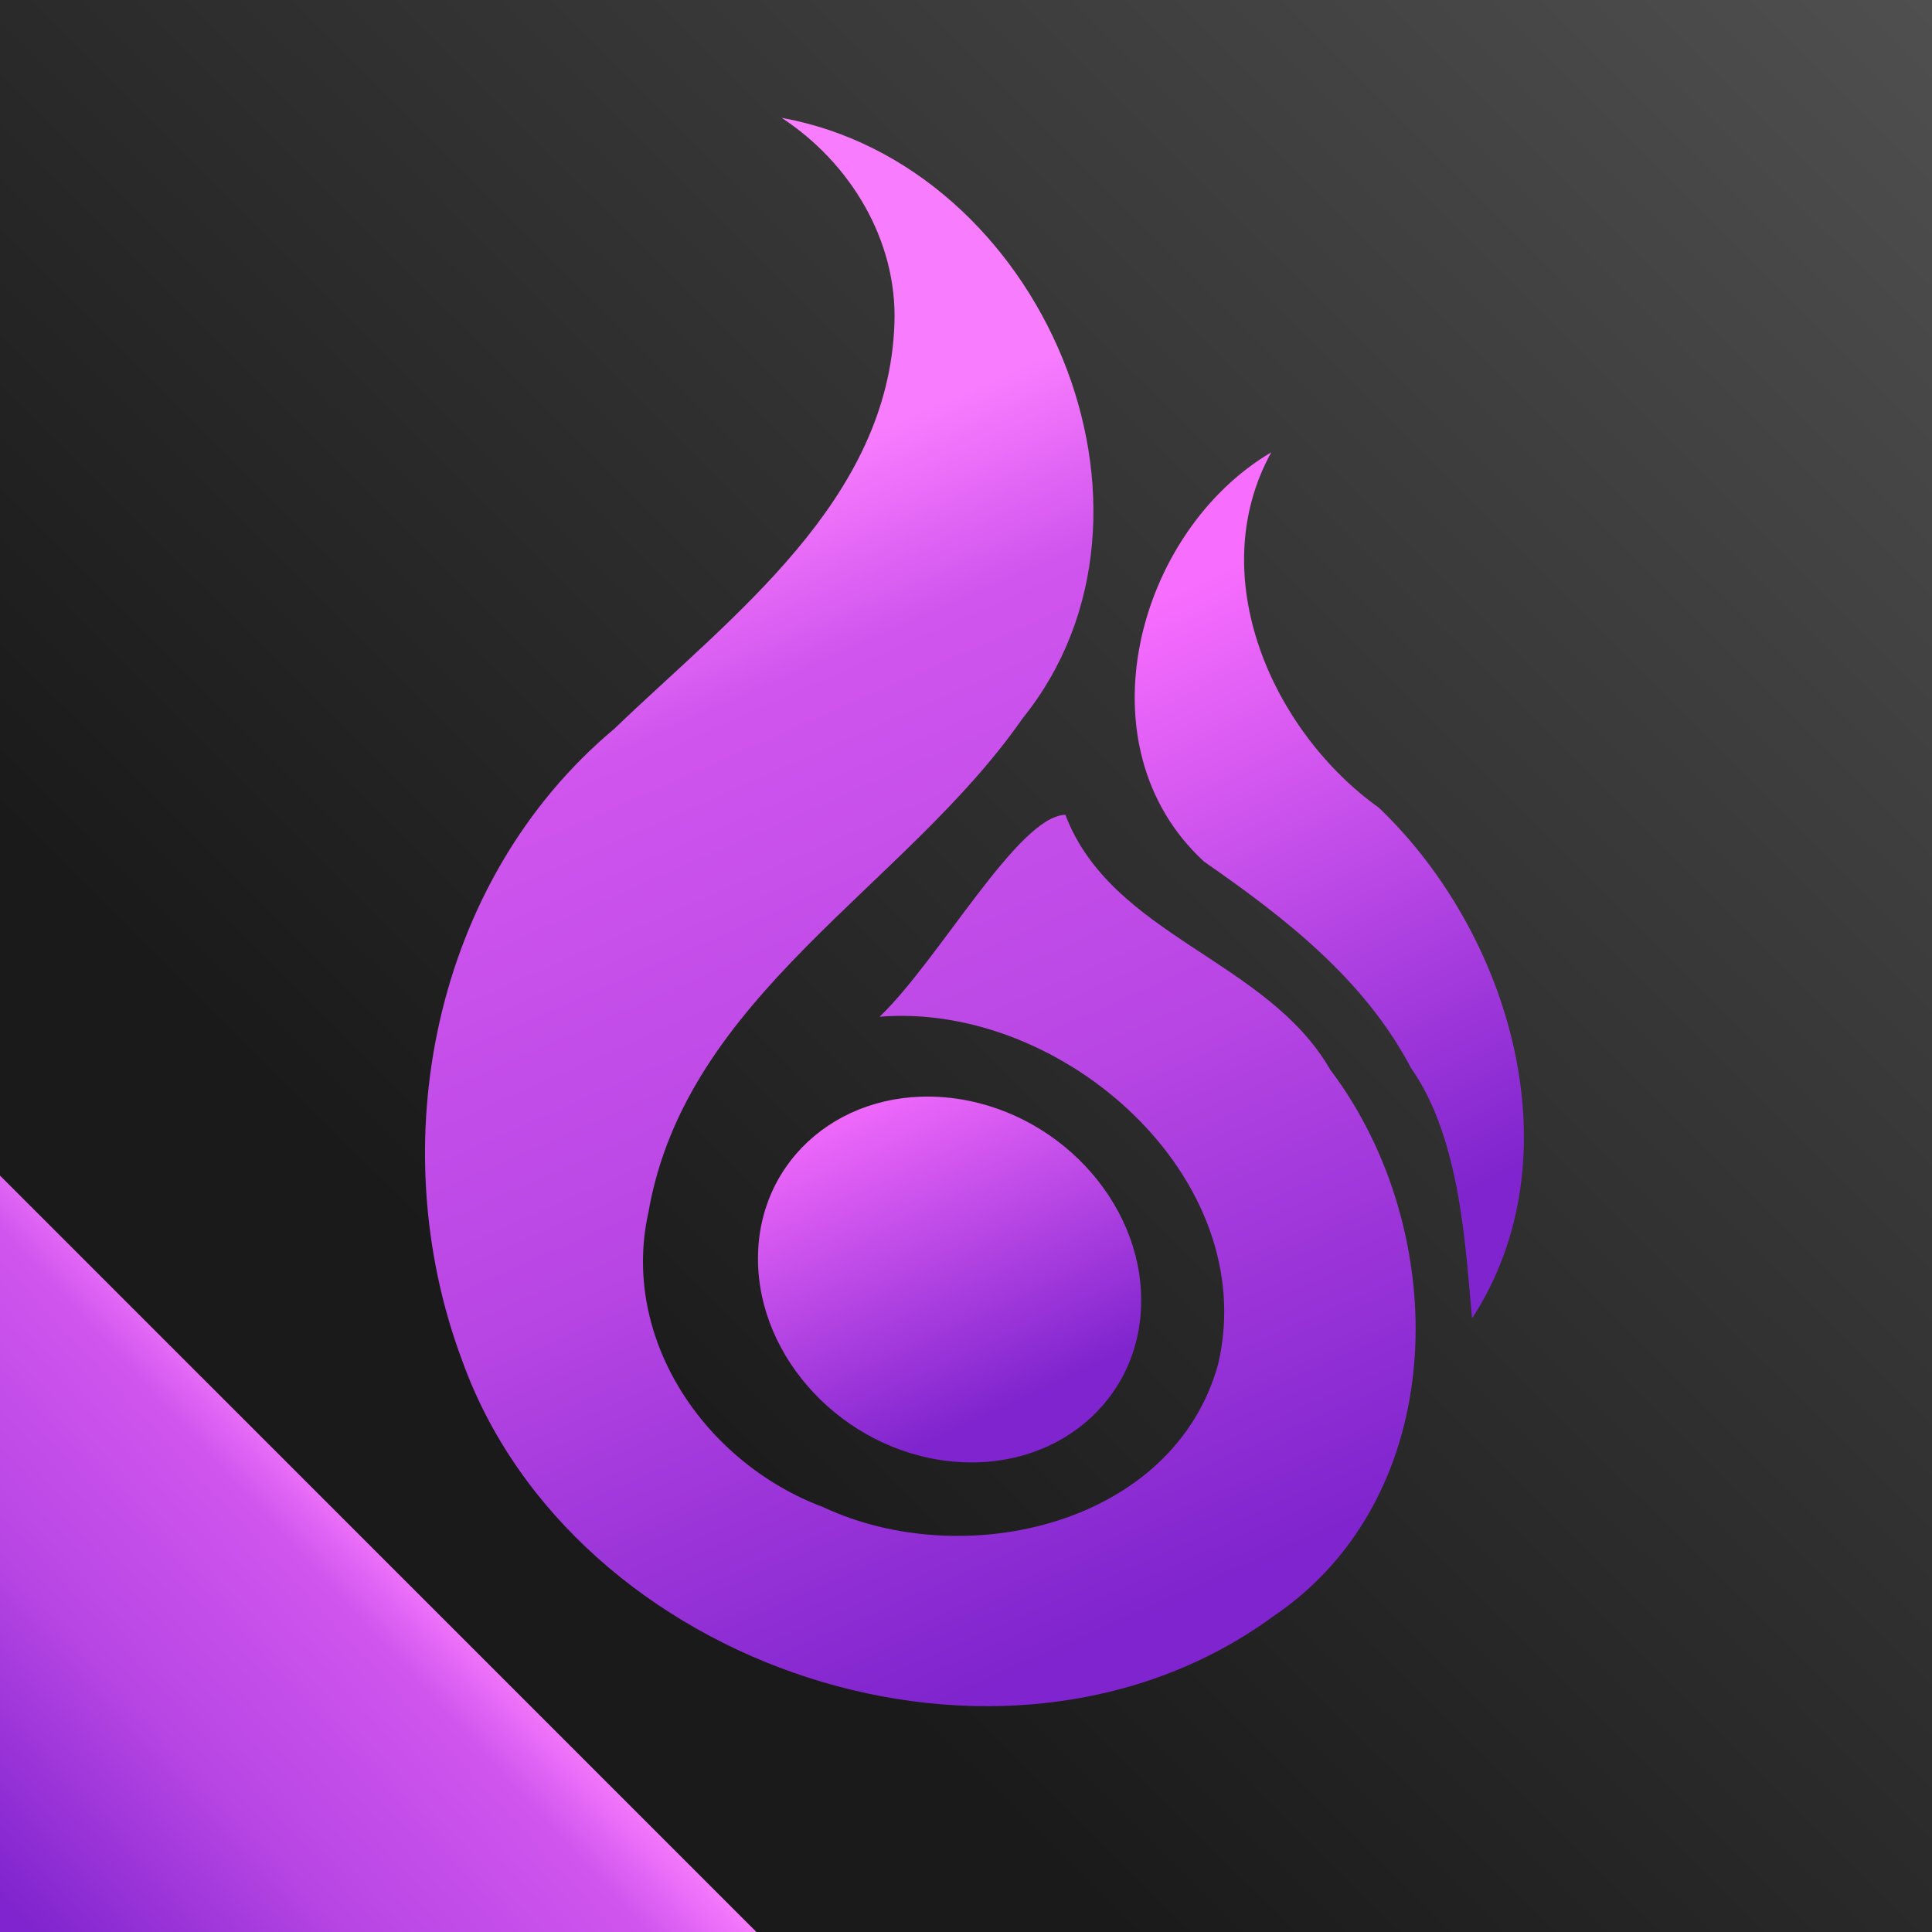
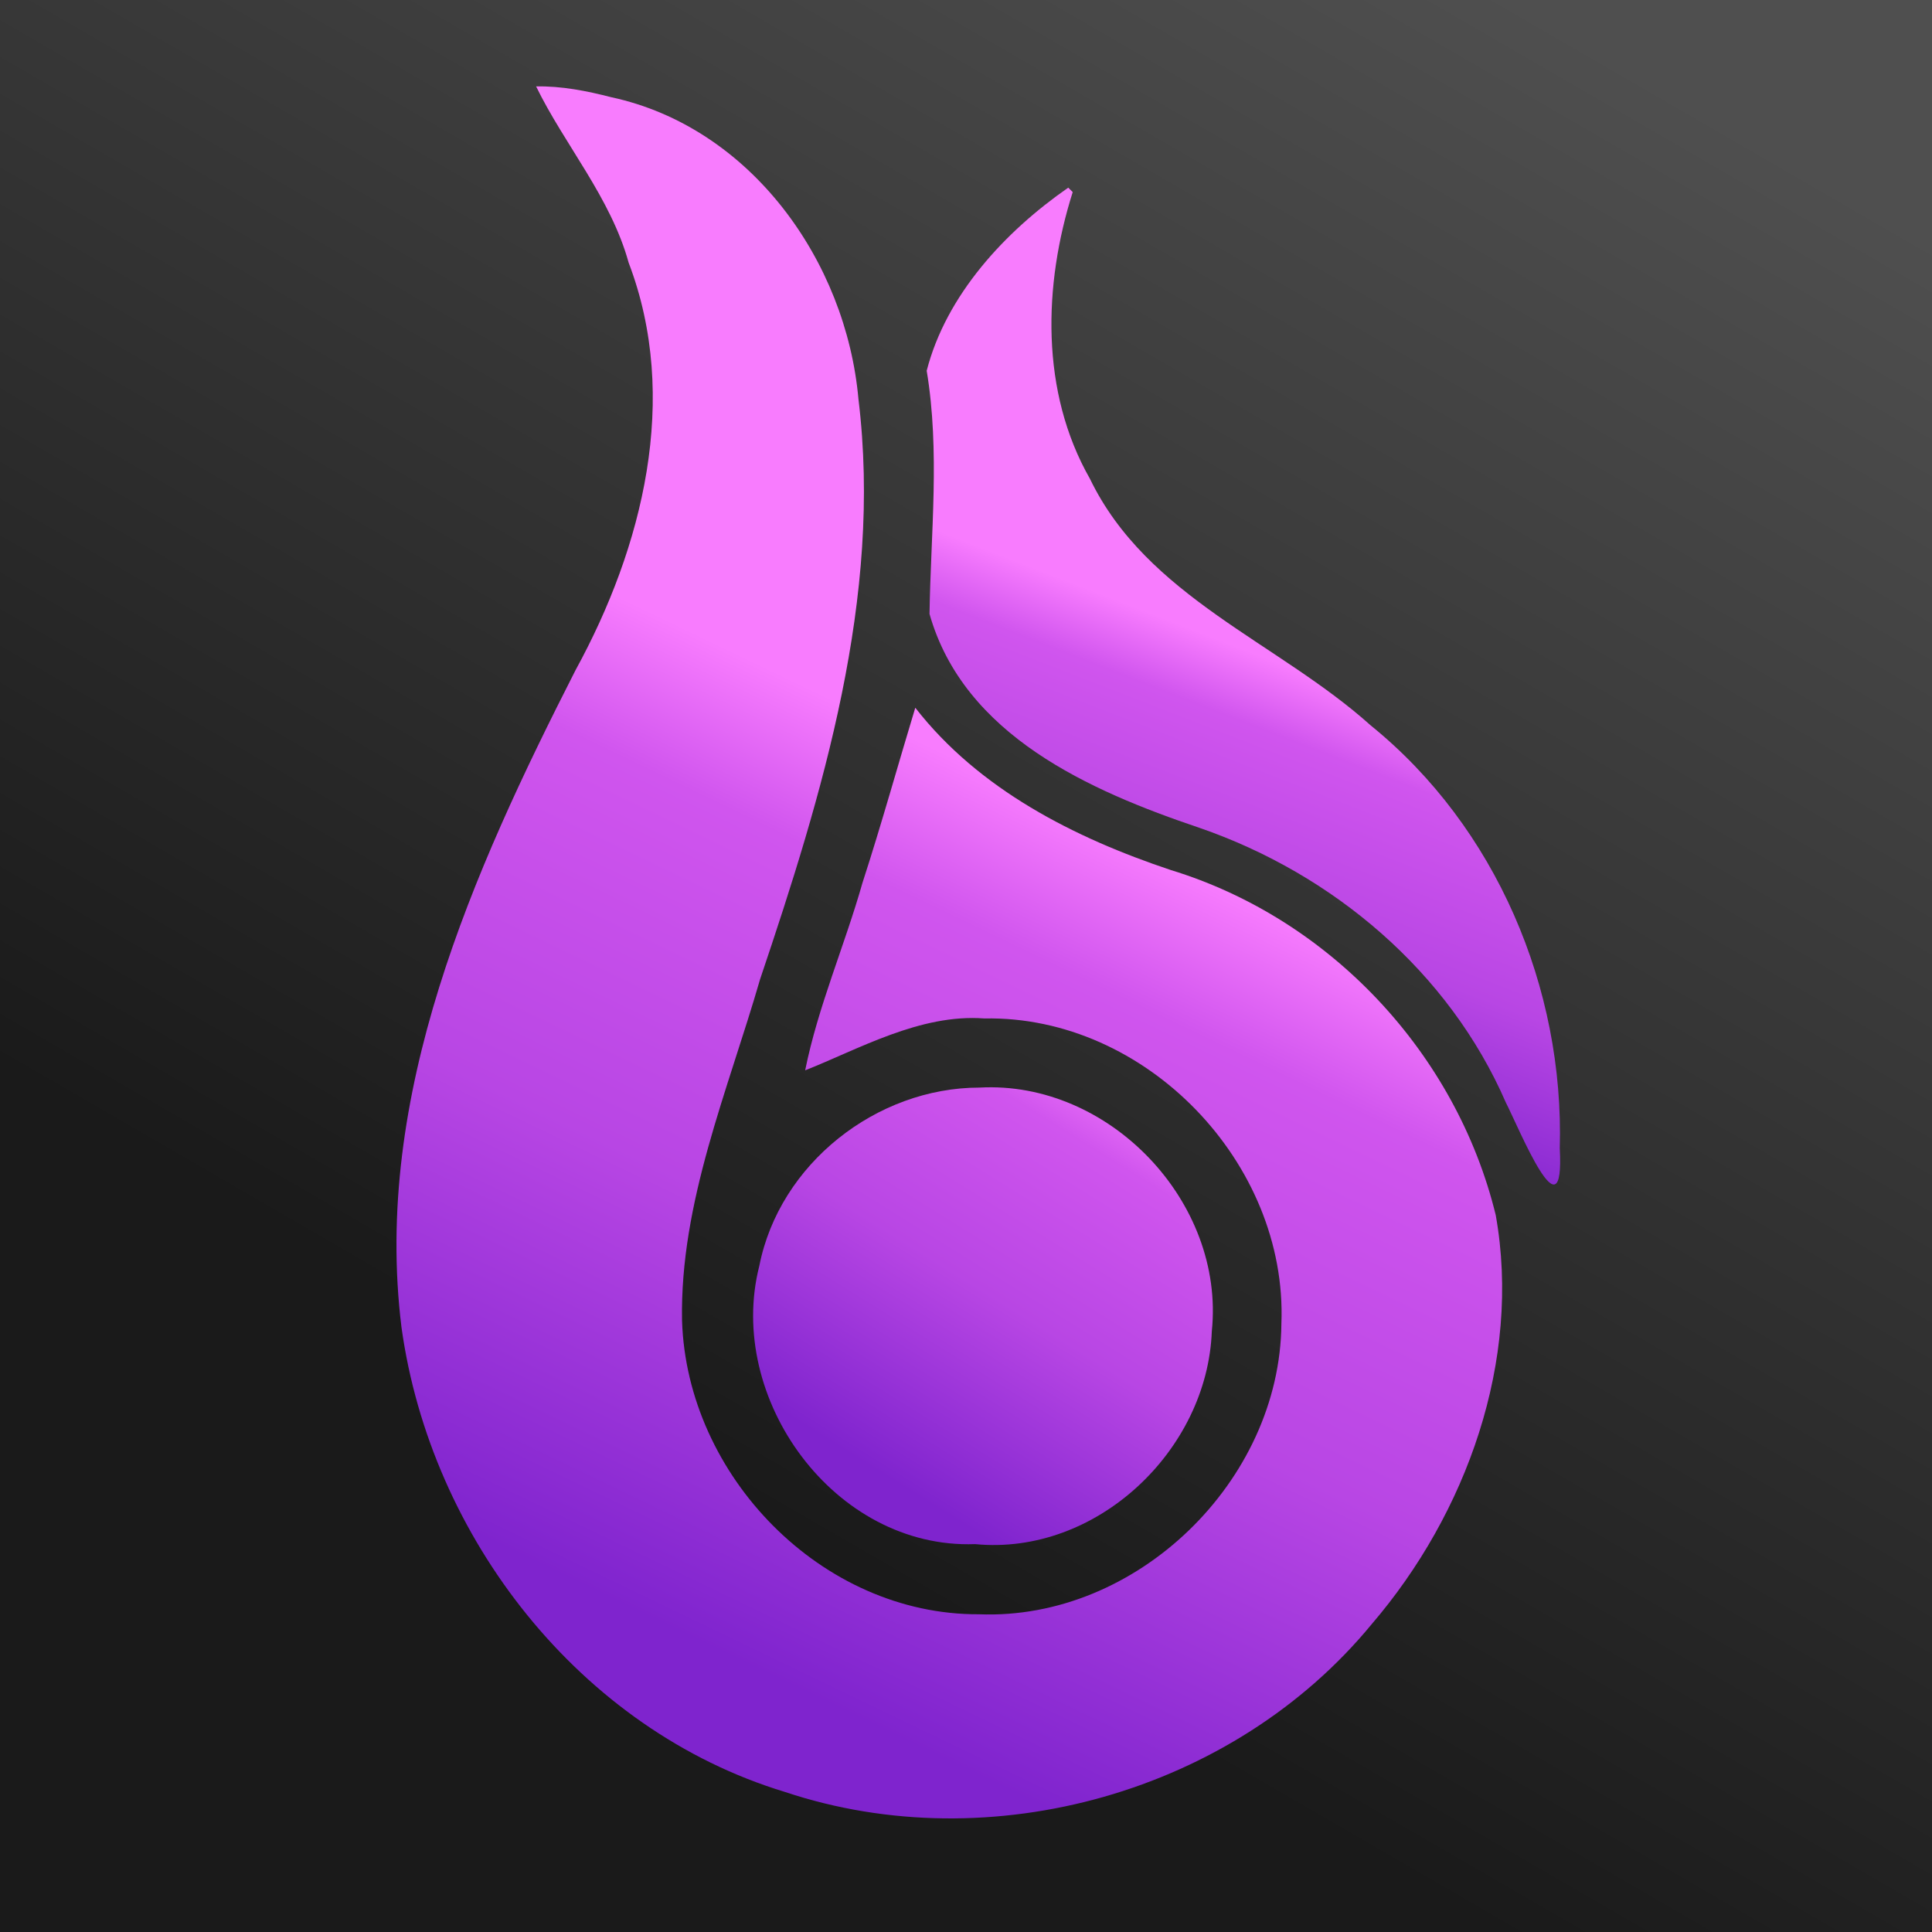
- <svg xmlns="http://www.w3.org/2000/svg" xmlns:xlink="http://www.w3.org/1999/xlink" version="1.1" id="svg1" width="1024" height="1024" viewBox="0 0 1024 1024">
-   <defs id="defs1">
-     <linearGradient id="linearGradient187">
-       <stop style="stop-color:#1a1a1a;stop-opacity:1;" offset="0.286" id="stop187" />
-       <stop style="stop-color:#4f4f4f;stop-opacity:1;" offset="1" id="stop188" />
+ <svg xmlns="http://www.w3.org/2000/svg" xmlns:xlink="http://www.w3.org/1999/xlink" xml:space="preserve" width="1024" height="1024">
+   <defs>
+     <linearGradient id="e">
+       <stop offset=".238" stop-color="#1a1a1a" />
+       <stop offset="1" stop-color="#4f4f4f" />
    </linearGradient>
-     <linearGradient id="linearGradient183">
-       <stop style="stop-color:#7f24ce;stop-opacity:1;" offset="0.045" id="stop182" />
-       <stop style="stop-color:#b846e4;stop-opacity:1;" offset="0.468" id="stop184" />
-       <stop style="stop-color:#d055ee;stop-opacity:1;" offset="0.848" id="stop185" />
-       <stop style="stop-color:#f87cfe;stop-opacity:1;" offset="1" id="stop183" />
+     <linearGradient id="c">
+       <stop offset=".045" stop-color="#7f24ce" />
+       <stop offset=".468" stop-color="#b846e4" />
+       <stop offset=".848" stop-color="#d055ee" />
+       <stop offset="1" stop-color="#f87cfe" />
    </linearGradient>
-     <linearGradient id="linearGradient181">
-       <stop style="stop-color:#7f24ce;stop-opacity:1;" offset="0.154" id="stop180" />
-       <stop style="stop-color:#f76dfe;stop-opacity:1;" offset="1" id="stop181" />
+     <linearGradient id="b">
+       <stop offset=".045" stop-color="#7f24ce" />
+       <stop offset=".478" stop-color="#b846e4" />
+       <stop offset=".848" stop-color="#d055ee" />
+       <stop offset="1" stop-color="#f87cfe" />
    </linearGradient>
-     <linearGradient id="linearGradient179">
-       <stop style="stop-color:#7f24ce;stop-opacity:1;" offset="0.095" id="stop178" />
-       <stop style="stop-color:#f76dfe;stop-opacity:1;" offset="1" id="stop179" />
+     <linearGradient id="a">
+       <stop offset=".045" stop-color="#7f24ce" />
+       <stop offset=".468" stop-color="#b846e4" />
+       <stop offset=".825" stop-color="#d055ee" />
+       <stop offset="1" stop-color="#f87cfe" />
    </linearGradient>
-     <linearGradient xlink:href="#linearGradient183" id="linearGradient176" x1="446.116" y1="764.139" x2="636.156" y2="347.016" gradientUnits="userSpaceOnUse" gradientTransform="matrix(1.038893,0.02225591,-0.02756462,0.9998754,-48.17674,-46.15667)" />
-     <linearGradient xlink:href="#linearGradient181" id="linearGradient177" x1="353.386" y1="648.132" x2="480.315" y2="384.907" gradientUnits="userSpaceOnUse" gradientTransform="rotate(1.399835,2002.397,-1407.361)" />
-     <linearGradient xlink:href="#linearGradient179" id="linearGradient178" x1="544.479" y1="694.136" x2="613.662" y2="580.248" gradientUnits="userSpaceOnUse" gradientTransform="matrix(1.116755,0,0,1.032402,-97.85806,-11.21196)" />
-     <linearGradient xlink:href="#linearGradient187" id="linearGradient188" x1="3.364" y1="1023.311" x2="1022.318" y2="-0.993" gradientUnits="userSpaceOnUse" />
-     <linearGradient xlink:href="#linearGradient183" id="linearGradient192" x1="0" y1="1025.725" x2="220.142" y2="823.541" gradientUnits="userSpaceOnUse" />
+     <linearGradient xlink:href="#a" id="g" x1="496.519" x2="635.831" y1="813.477" y2="589.778" gradientUnits="userSpaceOnUse" />
+     <linearGradient xlink:href="#b" id="h" x1="269.585" x2="488.27" y1="847.204" y2="393.079" gradientUnits="userSpaceOnUse" />
+     <linearGradient xlink:href="#c" id="i" x1="635.831" x2="721.822" y1="589.778" y2="368.408" gradientUnits="userSpaceOnUse" />
+     <linearGradient xlink:href="#e" id="f" x1="225.381" x2="813.757" y1="1019.947" y2="4.053" gradientUnits="userSpaceOnUse" />
  </defs>
-   <g id="layer1" style="display:inline;fill:#000000;fill-opacity:0.511">
-     <g id="g191">
-       <rect style="display:inline;fill:url(#linearGradient188);fill-opacity:1;fill-rule:nonzero;stroke-width:0.996" id="rect185" width="1024" height="1024" x="0" y="0" />
-       <path d="M 400.918,1024 0,623.082 V 1024 Z" style="display:inline;fill:url(#linearGradient192);fill-opacity:1" id="path191" />
-     </g>
-     <g id="g185" transform="matrix(-1.413065,-0.038192,-0.03745861,1.440731,1256.99,-170.8327)" style="display:inline;fill:#000000;fill-opacity:0.511">
-       <ellipse style="display:inline;fill:url(#linearGradient178);fill-opacity:1;stroke-width:1.074" id="circle8" cx="534.983" cy="646.916" rx="72.271" ry="66.813" transform="matrix(0.9966545,-0.08172972,-0.0244293,0.9997016,0,0)" />
-       <path d="m 404.87,295.694 c 24.414,46.269 -3.19,102.718 -43.767,129.584 -50.434,44.736 -77.838,126.234 -39.932,186.827 3.046,-24.234 5.782,-65.824 25.286,-91.372 18.395,-32.326 49.069,-54.255 79.609,-73.879 48.168,-41.179 28.426,-120.657 -21.196,-151.159 z" style="display:inline;fill:url(#linearGradient177);fill-opacity:1" id="path88" />
-       <path d="m 591.659,177.606 c -98.2,14.763 -156.676,140.654 -96.171,218.382 42.443,63.376 123.51,105.254 135.443,185.35 9.274,46.483 -23.351,91.389 -68.363,106.584 -53.62,22.974 -131.57,3.106 -146.663,-56.455 -14.55,-68.971 61.805,-131.671 130.294,-124.371 -21.793,-21.506 -50.018,-75.246 -67.687,-76.079 -18.485,44.16 -76.905,51.164 -101.714,91.009 -47.486,58.302 -49.847,155.566 16.229,201.77 98.872,74.713 261.739,25.834 306.192,-85.974 32.615,-78.778 15.671,-176.368 -50.783,-233.936 -43.117,-42.895 -100.607,-86.584 -101.059,-151.939 -0.253,-30.319 17.977,-58.421 44.283,-74.339 z" style="fill:url(#linearGradient176);fill-opacity:1;stroke-width:1.02" id="path167" />
-     </g>
-   </g>
+   <path fill="url(#f)" d="M0 0H1024V1024H0z" paint-order="markers stroke fill" />
+   <path fill="url(#g)" d="m 519.209,576.441 c 68.718,-3.78 130.124,60.624 123.084,129.095 -2.362,63.397 -61.275,119.133 -125.477,112.882 -74.57,2.737 -132.284,-77.273 -114.359,-147.506 10.653,-54.043 62.063,-94.456 116.752,-94.471 z" paint-order="markers stroke fill" style="mix-blend-mode:normal" />
+   <path fill="url(#h)" d="m 284.148,45.799 c 15.021,30.868 39.541,58.938 49.035,93.388 27.379,71.77 7.51,150.9 -28.117,215.973 -54.57,107.155 -107.532,225.31 -92.265,348.389 15.419,111.184 94.448,213.209 203.221,246.218 109.188,36.448 237.823,0.142 311.03,-88.959 50.23,-58.559 79.483,-139.685 65.719,-216.785 C 771.83,558.297 705.027,486.955 620.537,461.136 569.341,444.03 518.869,418.45 485.119,375.117 c -8.398,27.565 -17.936,61.914 -27.953,92.682 -9.453,33.319 -23.597,65.652 -30.412,99.492 28.033,-11.024 60.926,-30.059 94.93,-27.488 85.587,-1.659 160.858,76.525 157.479,161.838 -0.69,83.312 -76.63,157.298 -160.331,153.958 -83.381,0.377 -154.844,-73.426 -157.339,-155.765 -1.143,-62.483 24.254,-121.658 41.38,-180.85 33.155,-98.268 64.944,-202.603 52.127,-307.429 C 448.473,138.401 397.989,67.478 323.993,51.529 310.99,48.179 297.636,45.537 284.148,45.799 Z" paint-order="markers stroke fill" style="mix-blend-mode:normal" />
+   <path fill="url(#i)" d="m 566.203,99.453 c -33.539,23.293 -64.694,56.849 -75.035,97.046 7.114,42.682 2.136,86.276 1.491,128.884 18.256,64.408 84.964,93.781 143.071,113.382 70.846,24.444 132.286,76.302 162.425,145.659 7.031,13.702 31.206,73.512 28.553,24.265 C 829.119,523.737 792.986,438.334 726.48,384.467 677.375,340.377 608.008,316.534 577.666,253.719 551.392,207.629 552.947,151.143 568.559,101.809 l -1.178,-1.178 z" paint-order="markers stroke fill" style="mix-blend-mode:normal" />
</svg>
